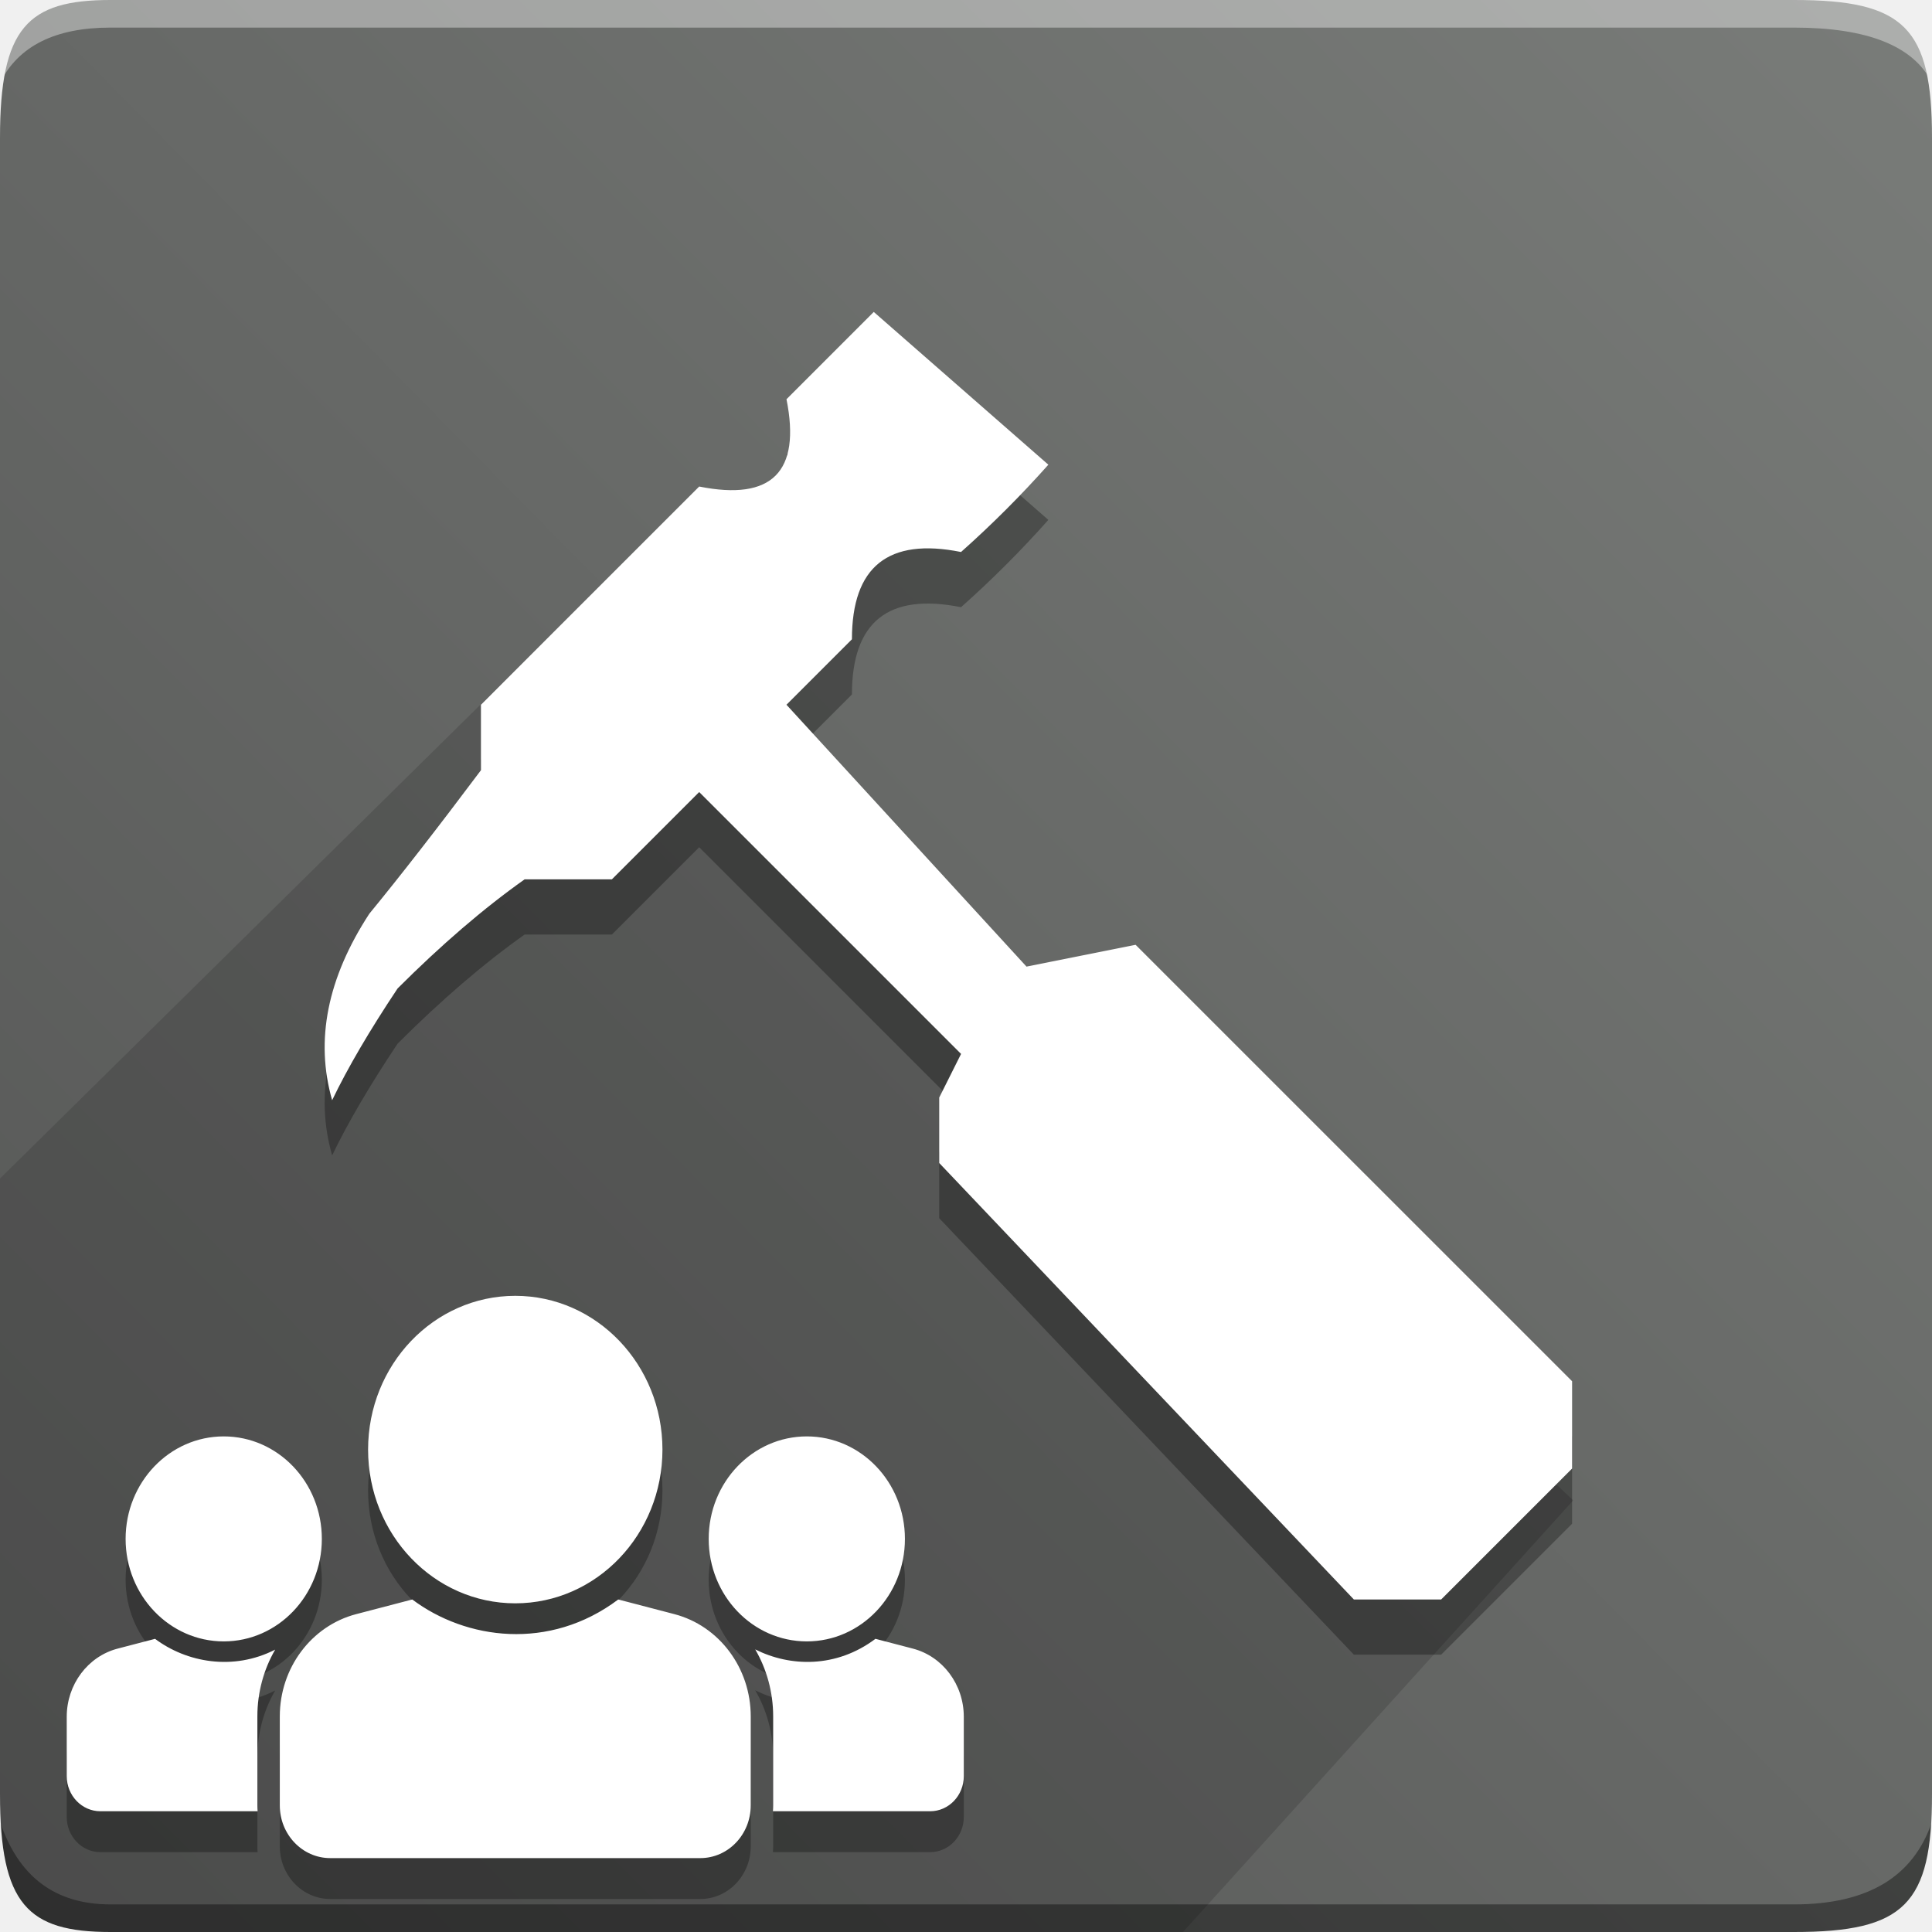
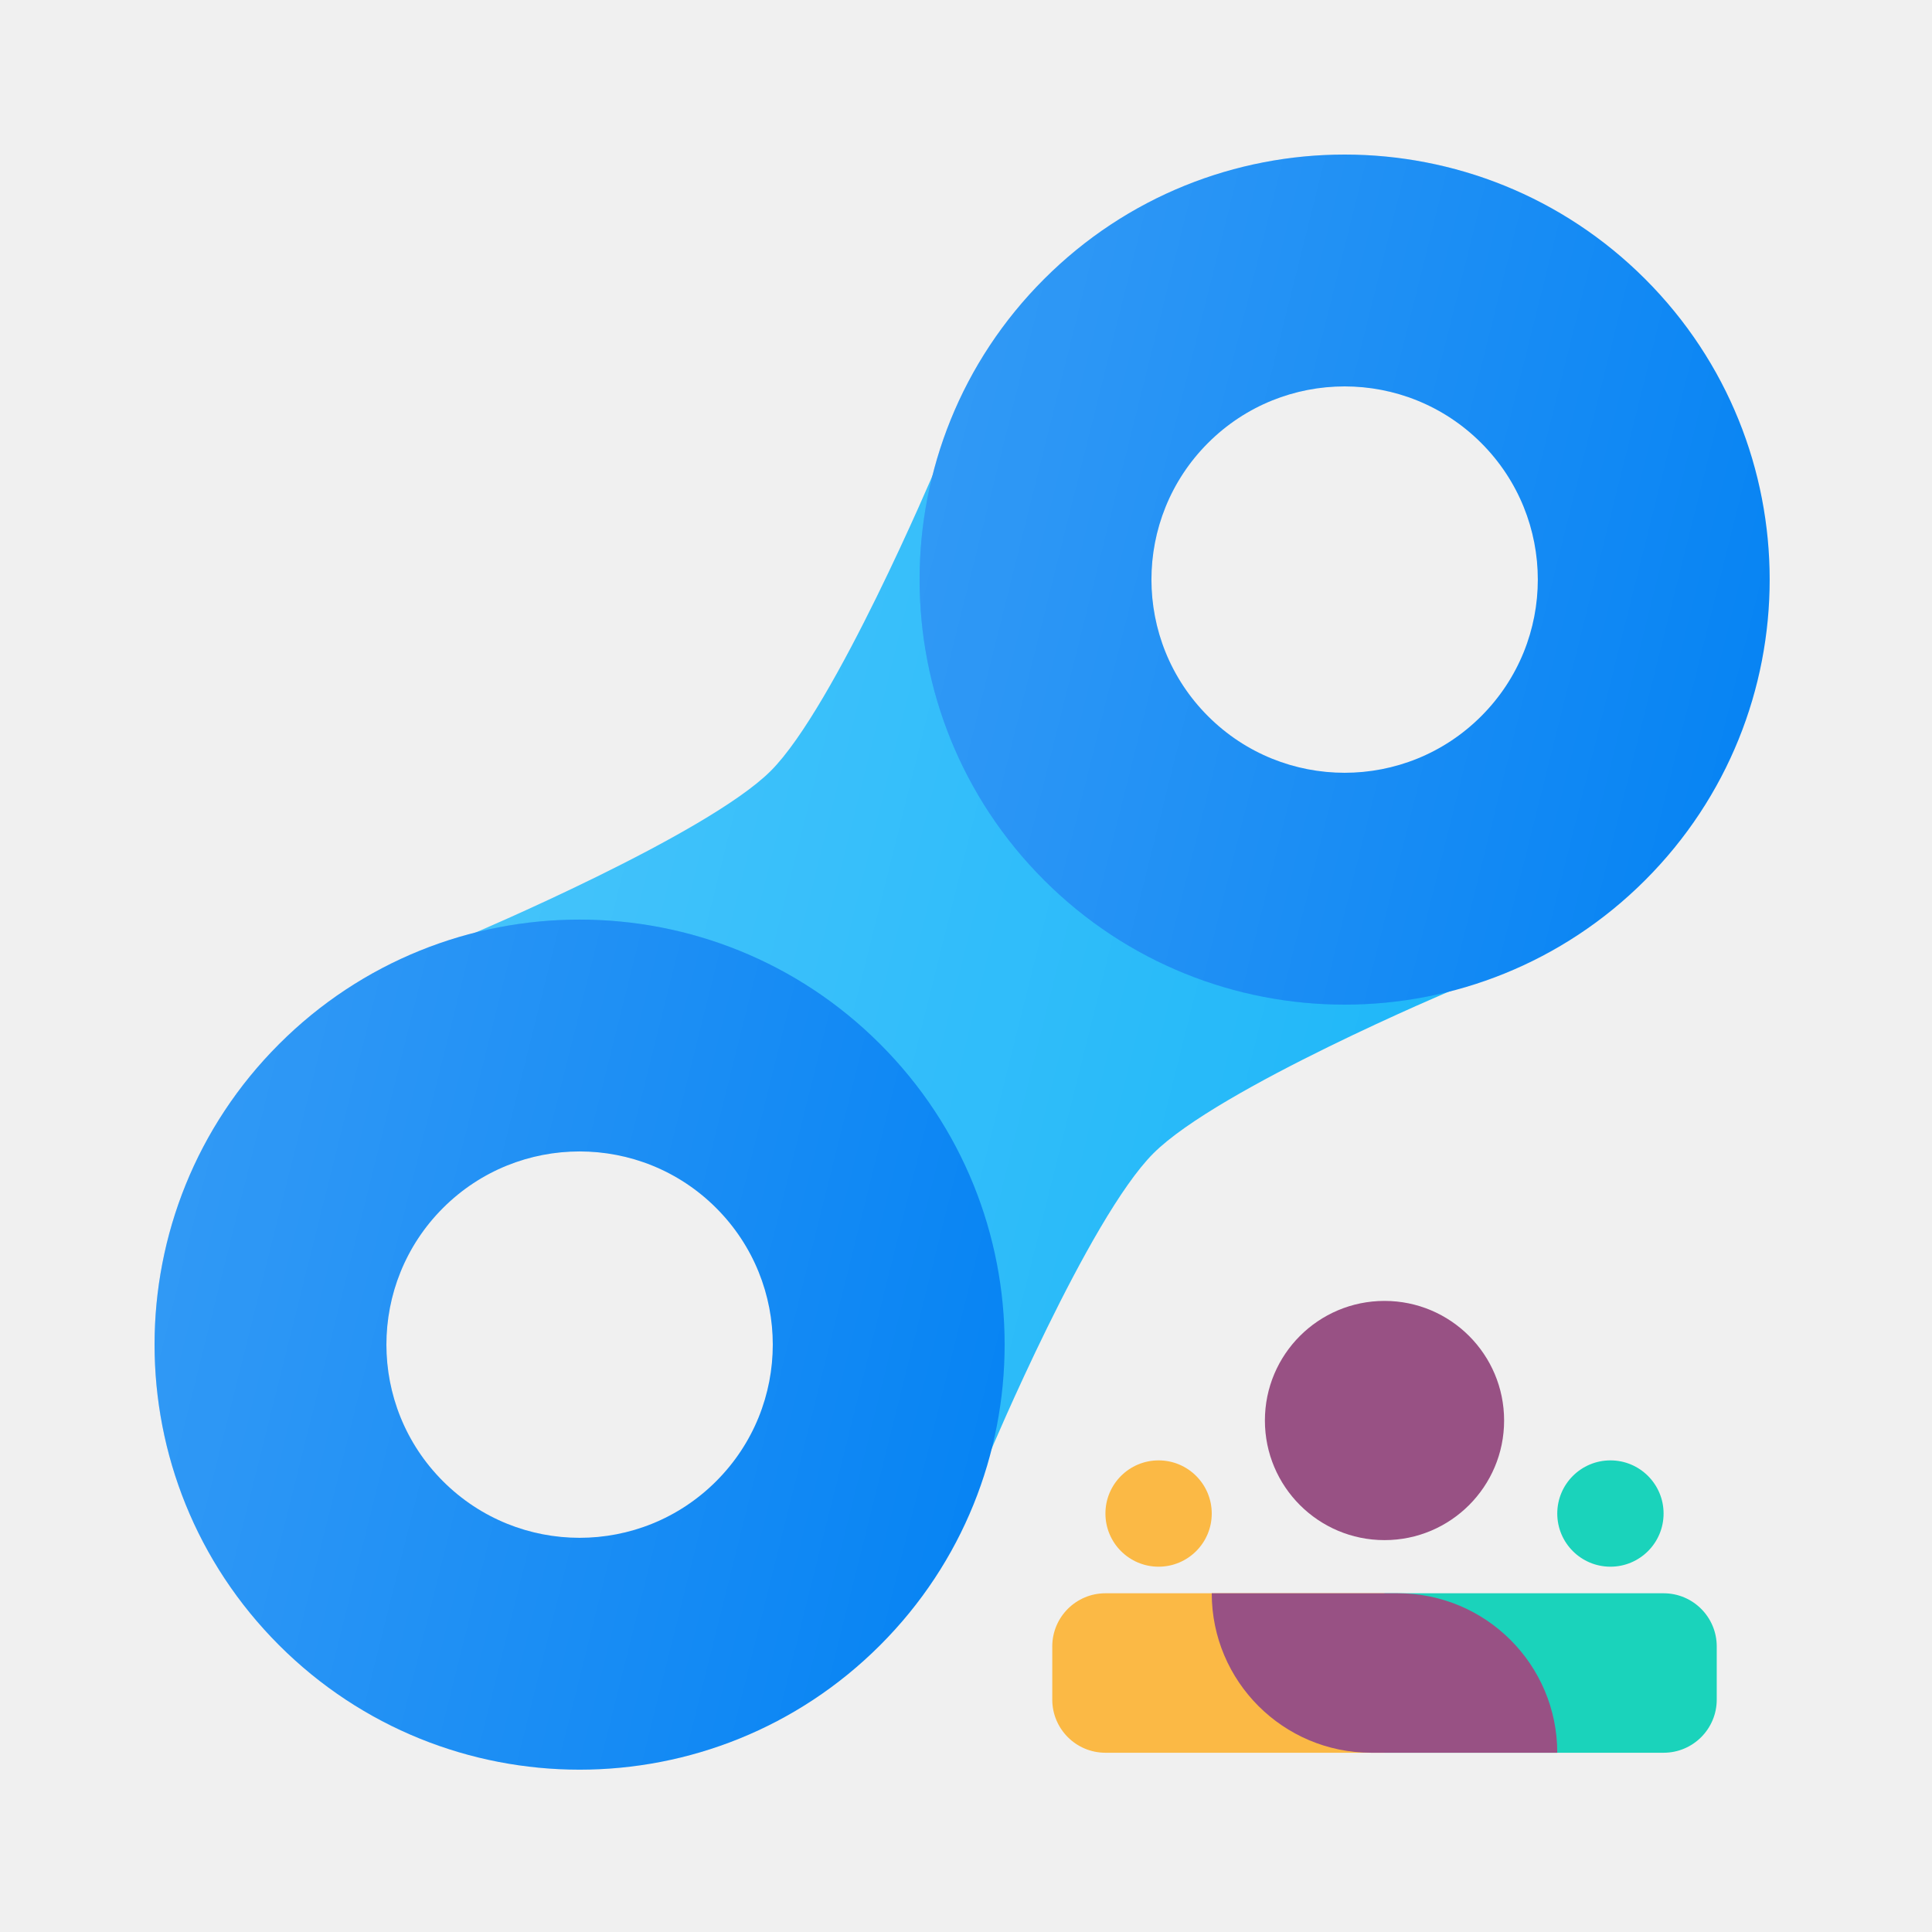
- <svg xmlns="http://www.w3.org/2000/svg" xmlns:xlink="http://www.w3.org/1999/xlink" width="70" height="70" viewBox="0 0 70 70" version="1.1" id="svg31">
-   <defs id="defs10">
-     <path d="M4 0h61c4 0 5 1 5 5v60c0 4-1 5-5 5H4c-3 0-4-1-4-5V5c0-4 1-5 4-5z" id="a" />
-     <linearGradient x1="100%" y1="0%" x2="0%" y2="98.616%" id="c">
-       <stop stop-color="#797C79" offset="0%" id="stop5" />
-       <stop stop-color="#545554" offset="100%" id="stop7" />
+ <svg xmlns="http://www.w3.org/2000/svg" width="50" height="50" viewBox="0 0 50 50" fill="none" version="1.1" id="svg11">
+   <path d="M12.171 24.193C12.171 24.193 18.292 21.607 19.949 19.95C21.606 18.293 24.192 12.172 24.192 12.172L37.627 25.607C37.627 25.607 31.528 28.17 29.849 29.849C28.169 31.529 25.606 37.628 25.606 37.628L12.171 24.193Z" fill="#1BB6F9" id="path1" />
+   <path d="M12.171 24.193C12.171 24.193 18.292 21.607 19.949 19.95C21.606 18.293 24.192 12.172 24.192 12.172L37.627 25.607C37.627 25.607 31.528 28.17 29.849 29.849C28.169 31.529 25.606 37.628 25.606 37.628L12.171 24.193Z" fill="url(#paint0_linear_3358_13642)" fill-opacity="0.2" id="path2" />
+   <path fill-rule="evenodd" clip-rule="evenodd" d="M42.577 22.778C46.873 18.482 46.873 11.518 42.577 7.222C38.281 2.926 31.316 2.926 27.021 7.222C22.725 11.518 22.725 18.482 27.021 22.778C31.316 27.074 38.281 27.074 42.577 22.778ZM38.334 18.535C40.287 16.583 40.287 13.417 38.334 11.464C36.382 9.512 33.216 9.512 31.263 11.464C29.311 13.417 29.311 16.583 31.263 18.535C33.216 20.488 36.382 20.488 38.334 18.535Z" fill="#0382F3" id="path3" />
+   <path fill-rule="evenodd" clip-rule="evenodd" d="M42.577 22.778C46.873 18.482 46.873 11.518 42.577 7.222C38.281 2.926 31.316 2.926 27.021 7.222C22.725 11.518 22.725 18.482 27.021 22.778C31.316 27.074 38.281 27.074 42.577 22.778ZM38.334 18.535C40.287 16.583 40.287 13.417 38.334 11.464C36.382 9.512 33.216 9.512 31.263 11.464C29.311 13.417 29.311 16.583 31.263 18.535C33.216 20.488 36.382 20.488 38.334 18.535Z" fill="url(#paint1_linear_3358_13642)" fill-opacity="0.2" id="path4" />
+   <path fill-rule="evenodd" clip-rule="evenodd" d="M22.778 42.577C27.074 38.281 27.074 31.316 22.778 27.021C18.482 22.725 11.518 22.725 7.222 27.021C2.926 31.316 2.926 38.281 7.222 42.577C11.518 46.873 18.482 46.873 22.778 42.577ZM18.535 38.334C20.488 36.382 20.488 33.216 18.535 31.263C16.583 29.311 13.417 29.311 11.464 31.263C9.512 33.216 9.512 36.382 11.464 38.334C13.417 40.287 16.583 40.287 18.535 38.334Z" fill="#0382F3" id="path5" />
+   <path fill-rule="evenodd" clip-rule="evenodd" d="M22.778 42.577C27.074 38.281 27.074 31.316 22.778 27.021C18.482 22.725 11.518 22.725 7.222 27.021C2.926 31.316 2.926 38.281 7.222 42.577C11.518 46.873 18.482 46.873 22.778 42.577ZM18.535 38.334C20.488 36.382 20.488 33.216 18.535 31.263C16.583 29.311 13.417 29.311 11.464 31.263C9.512 33.216 9.512 36.382 11.464 38.334C13.417 40.287 16.583 40.287 18.535 38.334Z" fill="url(#paint2_linear_3358_13642)" fill-opacity="0.2" id="path6" />
+   <defs id="defs11">
+     <linearGradient id="paint0_linear_3358_13642" x1="12.171" y1="12.172" x2="42.119" y2="19.659" gradientUnits="userSpaceOnUse">
+       <stop stop-color="white" id="stop6" />
+       <stop offset="1" stop-color="white" stop-opacity="0" id="stop7" />
    </linearGradient>
-     <path id="icon-a" d="M4,5.35309892e-14 C36.416,9.87060235e-15 58.084,-3.97961823e-14 65,5.07020818e-14 C69,6.733808e-14 70,1 70,5 C70,43.049 70,62.424 70,65 C70,69 69,70 65,70 C61,70 9,70 4,70 C1,70 7.10542736e-15,69 7.10542736e-15,65 C7.25721566e-15,62.468 3.83358709e-14,41.801 3.60818146e-14,5 C-1.13686838e-13,1 1,5.75716207e-14 4,5.35309892e-14 Z" />
-     <linearGradient id="icon-c" x1="70" x2="0" y1="0" y2="70" gradientUnits="userSpaceOnUse" gradientTransform="translate(-150.1662,-12.42887)">
-       <stop offset="0%" stop-color="#269396" id="stop36" />
-       <stop offset="100%" stop-color="#218689" id="stop38" />
+     <linearGradient id="paint1_linear_3358_13642" x1="23.799" y1="4" x2="49.681" y2="10.471" gradientUnits="userSpaceOnUse">
+       <stop stop-color="white" id="stop8" />
+       <stop offset="1" stop-color="white" stop-opacity="0" id="stop9" />
    </linearGradient>
-     <path id="icon-d" d="M35.5,22.75 C39.653,22.75 43.02,26.117 43.02,30.27 C43.02,34.422 39.653,37.789 35.5,37.789 C31.347,37.789 27.98,34.422 27.98,30.27 C27.98,26.117 31.347,22.75 35.5,22.75 Z M43.626,38.317 L40.762,37.601 C37.241,40.133 32.973,39.568 30.238,37.601 L27.374,38.317 C25.079,38.89 23.469,40.953 23.469,43.319 L23.469,47.672 C23.469,49.096 24.623,50.25 26.047,50.25 L44.953,50.25 C46.377,50.25 47.531,49.096 47.531,47.672 L47.531,43.319 C47.531,40.953 45.921,38.89 43.626,38.317 Z M50.396,39.651 C53.164,39.651 55.409,37.407 55.409,34.638 C55.409,31.869 53.164,29.625 50.396,29.625 C47.627,29.625 45.383,31.869 45.383,34.638 C45.383,37.407 47.627,39.651 50.396,39.651 Z M20.604,39.651 C23.373,39.651 25.617,37.407 25.617,34.638 C25.617,31.869 23.373,29.625 20.604,29.625 C17.836,29.625 15.591,31.869 15.591,34.638 C15.591,37.407 17.836,39.651 20.604,39.651 Z M22.323,47.672 L22.323,43.319 C22.323,42.134 22.652,41.013 23.233,40.053 C21.085,41.107 18.697,40.677 17.096,39.526 L15.187,40.003 C13.657,40.385 12.583,41.76 12.583,43.338 L12.583,46.24 C12.583,47.189 13.353,47.958 14.302,47.958 L22.335,47.958 C22.327,47.863 22.323,47.767 22.323,47.672 Z M55.813,40.003 L53.904,39.525 C51.904,40.964 49.543,40.903 47.76,40.042 C48.345,41.004 48.677,42.129 48.677,43.319 L48.677,47.672 C48.677,47.768 48.672,47.864 48.665,47.958 L56.698,47.958 C57.647,47.958 58.417,47.189 58.417,46.24 L58.417,43.338 C58.417,41.76 57.343,40.385 55.813,40.003 Z" />
-     <path id="icon-e" d="M35.5,20.75 C39.653,20.75 43.02,24.117 43.02,28.27 C43.02,32.422 39.653,35.789 35.5,35.789 C31.347,35.789 27.98,32.422 27.98,28.27 C27.98,24.117 31.347,20.75 35.5,20.75 Z M43.626,36.317 L40.762,35.601 C37.241,38.133 32.973,37.568 30.238,35.601 L27.374,36.317 C25.079,36.89 23.469,38.953 23.469,41.319 L23.469,45.672 C23.469,47.096 24.623,48.25 26.047,48.25 L44.953,48.25 C46.377,48.25 47.531,47.096 47.531,45.672 L47.531,41.319 C47.531,38.953 45.921,36.89 43.626,36.317 Z M50.396,37.651 C53.164,37.651 55.409,35.407 55.409,32.638 C55.409,29.869 53.164,27.625 50.396,27.625 C47.627,27.625 45.383,29.869 45.383,32.638 C45.383,35.407 47.627,37.651 50.396,37.651 Z M20.604,37.651 C23.373,37.651 25.617,35.407 25.617,32.638 C25.617,29.869 23.373,27.625 20.604,27.625 C17.836,27.625 15.591,29.869 15.591,32.638 C15.591,35.407 17.836,37.651 20.604,37.651 Z M22.323,45.672 L22.323,41.319 C22.323,40.134 22.652,39.013 23.233,38.053 C21.085,39.107 18.697,38.677 17.096,37.526 L15.187,38.003 C13.657,38.385 12.583,39.76 12.583,41.338 L12.583,44.24 C12.583,45.189 13.353,45.958 14.302,45.958 L22.335,45.958 C22.327,45.863 22.323,45.767 22.323,45.672 Z M55.813,38.003 L53.904,37.525 C51.904,38.964 49.543,38.903 47.76,38.042 C48.345,39.004 48.677,40.129 48.677,41.319 L48.677,45.672 C48.677,45.768 48.672,45.864 48.665,45.958 L56.698,45.958 C57.647,45.958 58.417,45.189 58.417,44.24 L58.417,41.338 C58.417,39.76 57.343,38.385 55.813,38.003 Z" />
-     <mask id="icon-b" fill="#ffffff">
-       <use xlink:href="#icon-a" id="use45" x="0" y="0" width="100%" height="100%" />
-     </mask>
+     <linearGradient id="paint2_linear_3358_13642" x1="4" y1="23.799" x2="29.882" y2="30.269" gradientUnits="userSpaceOnUse">
+       <stop stop-color="white" id="stop10" />
+       <stop offset="1" stop-color="white" stop-opacity="0" id="stop11" />
+     </linearGradient>
  </defs>
-   <g fill="none" fill-rule="evenodd" id="g29">
-     <mask id="b" fill="#fff">
-       <use xlink:href="#a" id="use12" />
-     </mask>
-     <g mask="url(#b)" id="g27">
-       <path fill="url(#c)" d="M0 0H70V70H0z" id="path15" />
-       <path d="M4 1h61c2.667 0 4.333.667 5 2V0H0v3c.667-1.333 2-2 4-2z" fill="#FFF" fill-opacity=".383" id="path17" />
-       <path d="M42.863 70H4c-2 0-4-.149-4-4.17V42.7L22 21l35 33.362L42.863 70z" fill="#393939" opacity=".324" id="path19" />
-       <path d="M4 69h61c2.667 0 4.333-1 5-3v4H0v-4c.667 2 2 3 4 3z" fill="#000" fill-opacity=".383" id="path21" />
-       <path d="M34.821 40.185l-9.488-9.488-3.163 3.163h-3.162c-1.487 1.054-3.02 2.372-4.602 3.953-1.02 1.53-1.81 2.88-2.372 4.05-.622-2.173-.173-4.424 1.346-6.755 1.116-1.36 2.465-3.093 4.046-5.202v-2.372l7.907-7.906c2.635.527 3.69-.528 3.163-3.163l3.162-3.163 6.326 5.535A38.251 38.251 0 0 1 34.82 22c-2.636-.528-3.953.527-3.953 3.162l-2.372 2.372 8.697 9.488 3.953-.79L56.96 52.045v3.163l-4.744 4.744h-3.163L34.03 44.138v-2.372l.791-1.58z" fill="#000" opacity=".3" id="path23" />
-       <path d="M34.821 38.185l-9.488-9.488-3.163 3.163h-3.162c-1.487 1.054-3.02 2.372-4.602 3.953-1.02 1.53-1.81 2.88-2.372 4.05-.622-2.173-.173-4.424 1.346-6.755 1.116-1.36 2.465-3.093 4.046-5.202v-2.372l7.907-7.906c2.635.527 3.69-.528 3.163-3.163l3.162-3.163 6.326 5.535A38.251 38.251 0 0 1 34.82 20c-2.636-.528-3.953.527-3.953 3.162l-2.372 2.372 8.697 9.488 3.953-.79L56.96 50.045v3.163l-4.744 4.744h-3.163L34.03 42.138v-2.372l.791-1.58z" fill="#FFF" id="path25" />
-     </g>
-   </g>
-   <g id="g421" transform="matrix(0.7091258,0,0,0.7408191,99.9819,40.78586)">
-     <use fill="#000000" fill-rule="nonzero" opacity="0.3" xlink:href="#icon-d" id="use56" x="0" y="0" width="100%" height="100%" transform="translate(-150.1662,-12.42887)" />
-     <use fill="#ffffff" fill-rule="nonzero" xlink:href="#icon-e" id="use58" x="0" y="0" width="100%" height="100%" transform="translate(-150.1662,-12.42887)" />
+   <g id="g6" transform="matrix(0.3439274,0,0,0.3439274,27.23269,30.916)">
+     <path d="m 34,17 a 9,9 0 1 1 -18,0 9,9 0 0 1 18,0 z" fill="#985184" id="path1-6" />
+     <path d="m 12,24 a 4,4 0 1 1 -8,0 4,4 0 0 1 8,0 z" fill="#fbb945" id="path2-2" />
+     <path d="m 46,24 a 4,4 0 1 1 -8,0 4,4 0 0 1 8,0 z" fill="#1ad3bb" id="path3-9" />
+     <path d="M 25,30 H 4 a 4,4 0 0 0 -4,4 v 4 a 4,4 0 0 0 4,4 h 21 z" fill="#fbb945" id="path4-1" />
+     <path d="M 46,30 H 25 v 12 h 21 a 4,4 0 0 0 4,-4 v -4 a 4,4 0 0 0 -4,-4 z" fill="#1ad3bb" id="path5-2" />
+     <path d="m 12,30 h 14 c 6.627,0 12,5.373 12,12 H 24 C 17.373,42 12,36.627 12,30 Z" fill="#985184" id="path6-7" />
  </g>
</svg>
